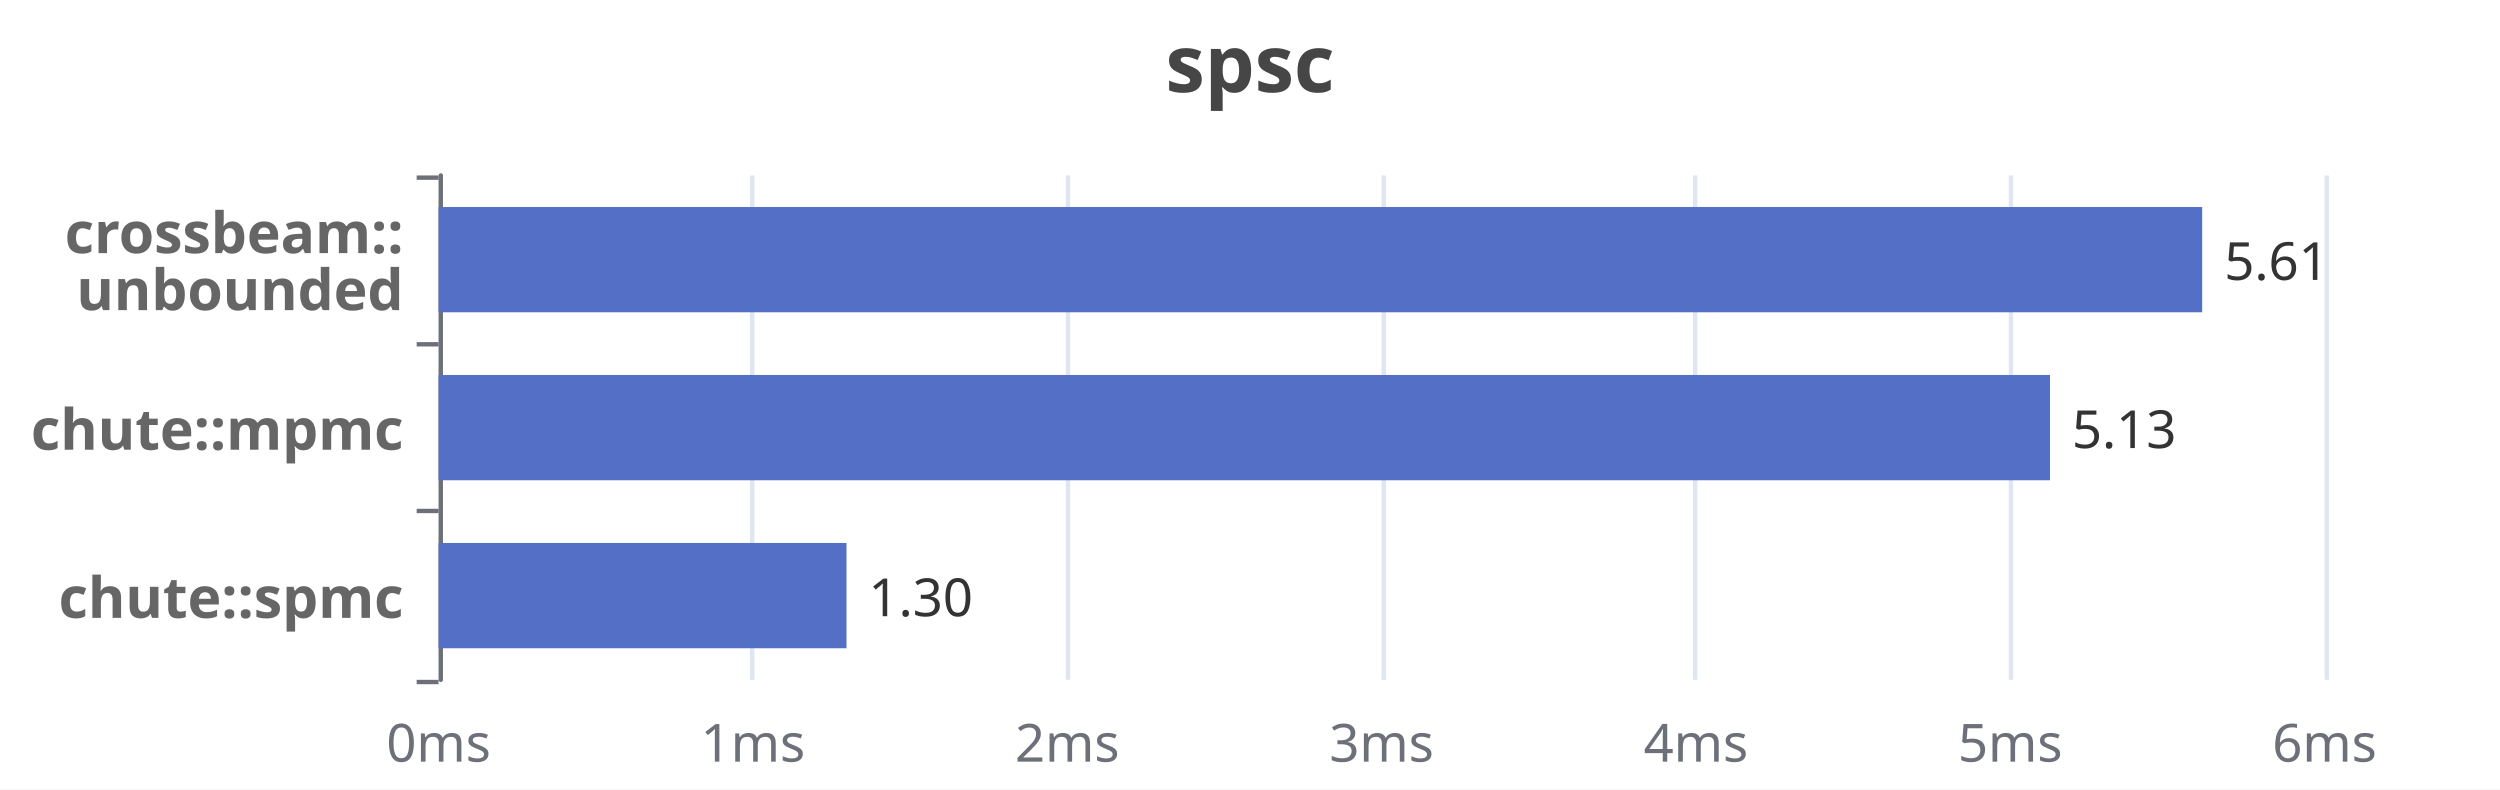
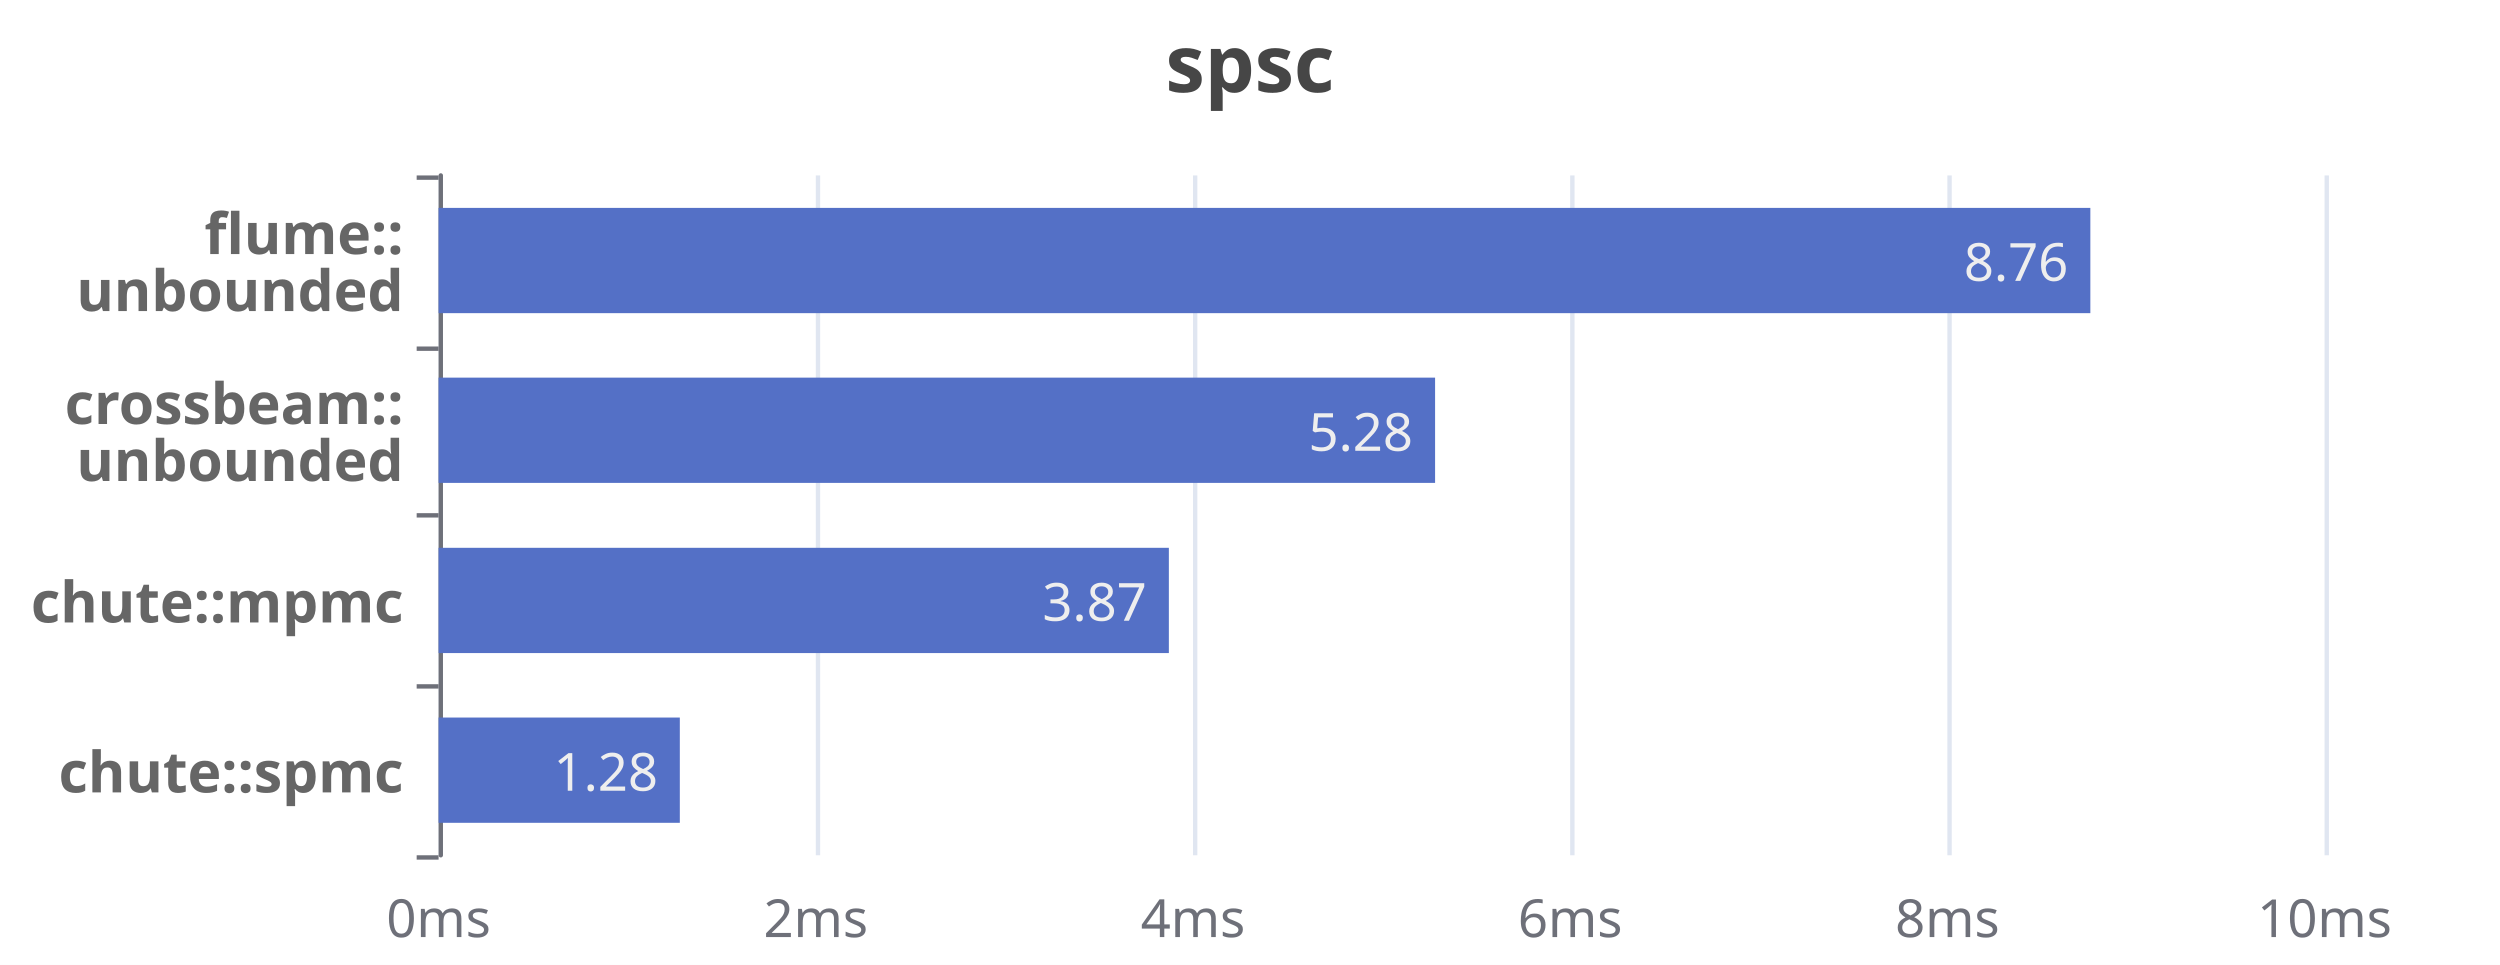
- <svg xmlns="http://www.w3.org/2000/svg" width="570" height="180" version="1.1" baseProfile="full" viewBox="0 0 570 180">
-   <rect width="570" height="180" x="0" y="0" fill="#FFFFFF" />
-   <path d="M100.5 40L100.5 155" fill="transparent" stroke="#E0E6F1" class="zr0-cls-0" />
-   <path d="M171.5 40L171.5 155" fill="transparent" stroke="#E0E6F1" class="zr0-cls-0" />
-   <path d="M243.5 40L243.5 155" fill="transparent" stroke="#E0E6F1" class="zr0-cls-0" />
-   <path d="M315.5 40L315.5 155" fill="transparent" stroke="#E0E6F1" class="zr0-cls-0" />
-   <path d="M386.5 40L386.5 155" fill="transparent" stroke="#E0E6F1" class="zr0-cls-0" />
-   <path d="M458.5 40L458.5 155" fill="transparent" stroke="#E0E6F1" class="zr0-cls-0" />
-   <path d="M530.5 40L530.5 155" fill="transparent" stroke="#E0E6F1" class="zr0-cls-0" />
-   <path d="M100.5 155L100.5 40" fill="transparent" stroke="#6E7079" stroke-linecap="round" class="zr0-cls-0" />
-   <path d="M100 155.5L95 155.5" fill="transparent" stroke="#6E7079" class="zr0-cls-0" />
-   <path d="M100 116.5L95 116.5" fill="transparent" stroke="#6E7079" class="zr0-cls-0" />
-   <path d="M100 78.5L95 78.5" fill="transparent" stroke="#6E7079" class="zr0-cls-0" />
+ <svg xmlns="http://www.w3.org/2000/svg" width="570" height="220" version="1.1" baseProfile="full" viewBox="0 0 570 220">
+   <rect width="570" height="220" x="0" y="0" fill="#FFFFFF" />
+   <path d="M100.5 40L100.5 195" fill="transparent" stroke="#E0E6F1" class="zr0-cls-0" />
+   <path d="M186.5 40L186.5 195" fill="transparent" stroke="#E0E6F1" class="zr0-cls-0" />
+   <path d="M272.5 40L272.5 195" fill="transparent" stroke="#E0E6F1" class="zr0-cls-0" />
+   <path d="M358.5 40L358.5 195" fill="transparent" stroke="#E0E6F1" class="zr0-cls-0" />
+   <path d="M444.5 40L444.5 195" fill="transparent" stroke="#E0E6F1" class="zr0-cls-0" />
+   <path d="M530.5 40L530.5 195" fill="transparent" stroke="#E0E6F1" class="zr0-cls-0" />
+   <path d="M100.5 195L100.5 40" fill="transparent" stroke="#6E7079" stroke-linecap="round" class="zr0-cls-0" />
+   <path d="M100 195.5L95 195.5" fill="transparent" stroke="#6E7079" class="zr0-cls-0" />
+   <path d="M100 156.5L95 156.5" fill="transparent" stroke="#6E7079" class="zr0-cls-0" />
+   <path d="M100 117.5L95 117.5" fill="transparent" stroke="#6E7079" class="zr0-cls-0" />
+   <path d="M100 79.5L95 79.5" fill="transparent" stroke="#6E7079" class="zr0-cls-0" />
  <path d="M100 40.5L95 40.5" fill="transparent" stroke="#6E7079" class="zr0-cls-0" />
-   <text dominant-baseline="central" text-anchor="end" style="font-size:13px;font-family:sans-serif;font-weight:bolder;" transform="translate(92 135.8333)" fill="#666666">chute::spmc</text>
-   <text dominant-baseline="central" text-anchor="end" style="font-size:13px;font-family:sans-serif;font-weight:bolder;" transform="translate(92 97.5)" fill="#666666">chute::mpmc</text>
-   <text dominant-baseline="central" text-anchor="end" style="font-size:13px;font-family:sans-serif;font-weight:bolder;" y="-6.5" transform="translate(92 59.1667)" fill="#666666">crossbeam::</text>
-   <text dominant-baseline="central" text-anchor="end" style="font-size:13px;font-family:sans-serif;font-weight:bolder;" y="6.5" transform="translate(92 59.1667)" fill="#666666">unbounded</text>
-   <text dominant-baseline="central" text-anchor="middle" style="font-size:12px;font-family:sans-serif;" y="6" transform="translate(100 163)" fill="#6E7079">0ms</text>
-   <text dominant-baseline="central" text-anchor="middle" style="font-size:12px;font-family:sans-serif;" y="6" transform="translate(171.6667 163)" fill="#6E7079">1ms</text>
-   <text dominant-baseline="central" text-anchor="middle" style="font-size:12px;font-family:sans-serif;" y="6" transform="translate(243.3333 163)" fill="#6E7079">2ms</text>
-   <text dominant-baseline="central" text-anchor="middle" style="font-size:12px;font-family:sans-serif;" y="6" transform="translate(315 163)" fill="#6E7079">3ms</text>
-   <text dominant-baseline="central" text-anchor="middle" style="font-size:12px;font-family:sans-serif;" y="6" transform="translate(386.6667 163)" fill="#6E7079">4ms</text>
-   <text dominant-baseline="central" text-anchor="middle" style="font-size:12px;font-family:sans-serif;" y="6" transform="translate(458.3333 163)" fill="#6E7079">5ms</text>
-   <text dominant-baseline="central" text-anchor="middle" style="font-size:12px;font-family:sans-serif;" y="6" transform="translate(530 163)" fill="#6E7079">6ms</text>
-   <path d="M100 123.8l93 0l0 24l-93 0Z" fill="#5470c6" ecmeta_series_index="0" ecmeta_data_index="0" ecmeta_ssr_type="chart" class="zr0-cls-1" />
-   <path d="M100 85.5l367.4 0l0 24l-367.4 0Z" fill="#5470c6" ecmeta_series_index="0" ecmeta_data_index="1" ecmeta_ssr_type="chart" class="zr0-cls-1" />
-   <path d="M100 47.2l402.1 0l0 24l-402.1 0Z" fill="#5470c6" ecmeta_series_index="0" ecmeta_data_index="2" ecmeta_ssr_type="chart" class="zr0-cls-1" />
-   <text dominant-baseline="central" text-anchor="start" style="font-size:12px;font-family:sans-serif;" transform="translate(198.0178 135.8333)" fill="#333" stroke="rgb(255,255,255)" stroke-width="2" paint-order="stroke" stroke-miterlimit="2">1.30</text>
-   <text dominant-baseline="central" text-anchor="start" style="font-size:12px;font-family:sans-serif;" transform="translate(472.4008 97.5)" fill="#333" stroke="rgb(255,255,255)" stroke-width="2" paint-order="stroke" stroke-miterlimit="2">5.13</text>
-   <text dominant-baseline="central" text-anchor="start" style="font-size:12px;font-family:sans-serif;" transform="translate(507.1468 59.1667)" fill="#333" stroke="rgb(255,255,255)" stroke-width="2" paint-order="stroke" stroke-miterlimit="2">5.61</text>
-   <path d="M-5 -5l10 0l0 10l-10 0Z" transform="translate(285 175)" fill="rgb(0,0,0)" fill-opacity="0" stroke="#ccc" stroke-width="0" class="zr0-cls-0" />
+   <text dominant-baseline="central" text-anchor="end" style="font-size:13px;font-family:sans-serif;font-weight:bolder;" transform="translate(92 175.625)" fill="#666666">chute::spmc</text>
+   <text dominant-baseline="central" text-anchor="end" style="font-size:13px;font-family:sans-serif;font-weight:bolder;" transform="translate(92 136.875)" fill="#666666">chute::mpmc</text>
+   <text dominant-baseline="central" text-anchor="end" style="font-size:13px;font-family:sans-serif;font-weight:bolder;" y="-6.5" transform="translate(92 98.125)" fill="#666666">crossbeam::</text>
+   <text dominant-baseline="central" text-anchor="end" style="font-size:13px;font-family:sans-serif;font-weight:bolder;" y="6.5" transform="translate(92 98.125)" fill="#666666">unbounded</text>
+   <text dominant-baseline="central" text-anchor="end" style="font-size:13px;font-family:sans-serif;font-weight:bolder;" y="-6.5" transform="translate(92 59.375)" fill="#666666">flume::</text>
+   <text dominant-baseline="central" text-anchor="end" style="font-size:13px;font-family:sans-serif;font-weight:bolder;" y="6.5" transform="translate(92 59.375)" fill="#666666">unbounded</text>
+   <text dominant-baseline="central" text-anchor="middle" style="font-size:12px;font-family:sans-serif;" y="6" transform="translate(100 203)" fill="#6E7079">0ms</text>
+   <text dominant-baseline="central" text-anchor="middle" style="font-size:12px;font-family:sans-serif;" y="6" transform="translate(186 203)" fill="#6E7079">2ms</text>
+   <text dominant-baseline="central" text-anchor="middle" style="font-size:12px;font-family:sans-serif;" y="6" transform="translate(272 203)" fill="#6E7079">4ms</text>
+   <text dominant-baseline="central" text-anchor="middle" style="font-size:12px;font-family:sans-serif;" y="6" transform="translate(358 203)" fill="#6E7079">6ms</text>
+   <text dominant-baseline="central" text-anchor="middle" style="font-size:12px;font-family:sans-serif;" y="6" transform="translate(444 203)" fill="#6E7079">8ms</text>
+   <text dominant-baseline="central" text-anchor="middle" style="font-size:12px;font-family:sans-serif;" y="6" transform="translate(530 203)" fill="#6E7079">10ms</text>
+   <path d="M100 163.6l55 0l0 24l-55 0Z" fill="#5470c6" ecmeta_series_index="0" ecmeta_data_index="0" ecmeta_ssr_type="chart" class="zr0-cls-1" />
+   <path d="M100 124.9l166.5 0l0 24l-166.5 0Z" fill="#5470c6" ecmeta_series_index="0" ecmeta_data_index="1" ecmeta_ssr_type="chart" class="zr0-cls-1" />
+   <path d="M100 86.1l227.2 0l0 24l-227.2 0Z" fill="#5470c6" ecmeta_series_index="0" ecmeta_data_index="2" ecmeta_ssr_type="chart" class="zr0-cls-1" />
+   <path d="M100 47.4l376.6 0l0 24l-376.6 0Z" fill="#5470c6" ecmeta_series_index="0" ecmeta_data_index="3" ecmeta_ssr_type="chart" class="zr0-cls-1" />
+   <text dominant-baseline="central" text-anchor="end" style="font-size:12px;font-family:sans-serif;" transform="translate(150.0236 175.625)" fill="#eee" stroke="#5470c6" stroke-width="2" paint-order="stroke" stroke-miterlimit="2">1.28</text>
+   <text dominant-baseline="central" text-anchor="end" style="font-size:12px;font-family:sans-serif;" transform="translate(261.4685 136.875)" fill="#eee" stroke="#5470c6" stroke-width="2" paint-order="stroke" stroke-miterlimit="2">3.87</text>
+   <text dominant-baseline="central" text-anchor="end" style="font-size:12px;font-family:sans-serif;" transform="translate(322.1505 98.125)" fill="#eee" stroke="#5470c6" stroke-width="2" paint-order="stroke" stroke-miterlimit="2">5.28</text>
+   <text dominant-baseline="central" text-anchor="end" style="font-size:12px;font-family:sans-serif;" transform="translate(471.5668 59.375)" fill="#eee" stroke="#5470c6" stroke-width="2" paint-order="stroke" stroke-miterlimit="2">8.76</text>
+   <path d="M-5 -5l10 0l0 10l-10 0Z" transform="translate(285 215)" fill="rgb(0,0,0)" fill-opacity="0" stroke="#ccc" stroke-width="0" class="zr0-cls-0" />
  <path d="M-23.5 -5l47.1 0l0 28l-47.1 0Z" transform="translate(285 5)" fill="rgb(0,0,0)" fill-opacity="0" stroke="#ccc" stroke-width="0" class="zr0-cls-0" />
  <text dominant-baseline="central" text-anchor="middle" style="font-size:18px;font-family:sans-serif;font-weight:bold;" y="9" transform="translate(285 5)" fill="#464646">spsc</text>
  <style>
.zr0-cls-0:hover {
pointer-events:none;
}
.zr0-cls-1:hover {
cursor:pointer;
fill:rgba(92,123,217,1);
}



</style>
</svg>
